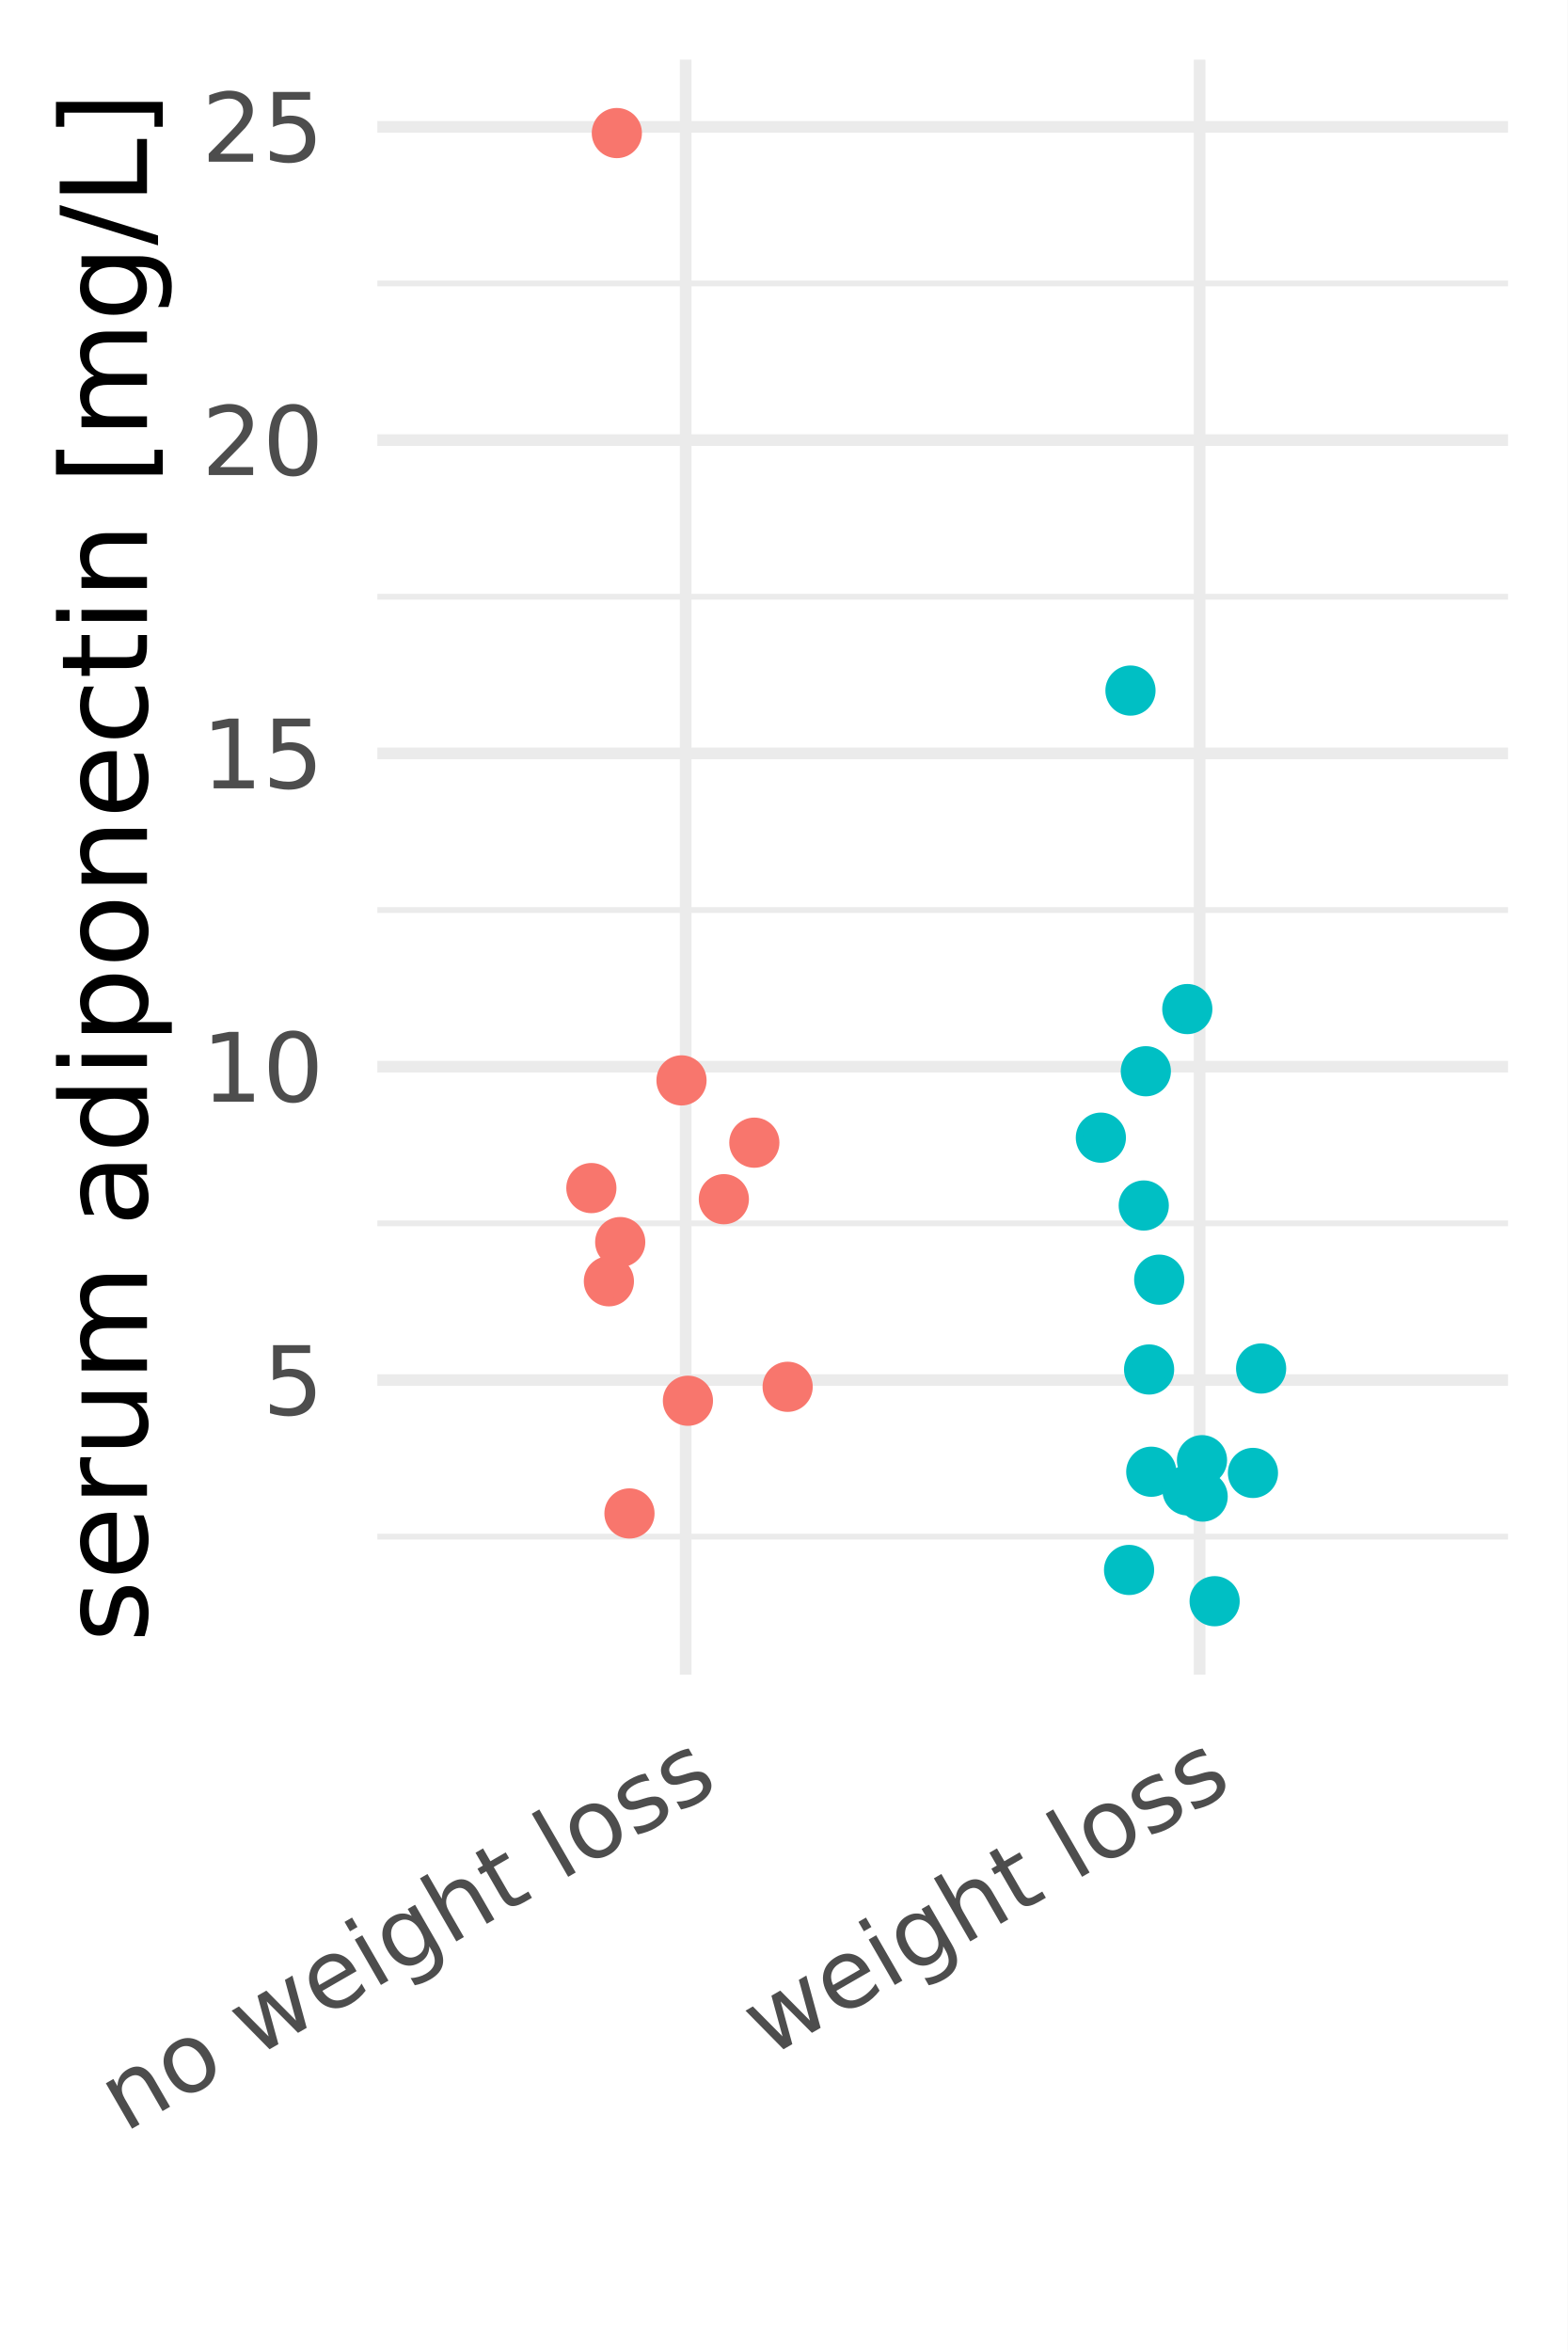
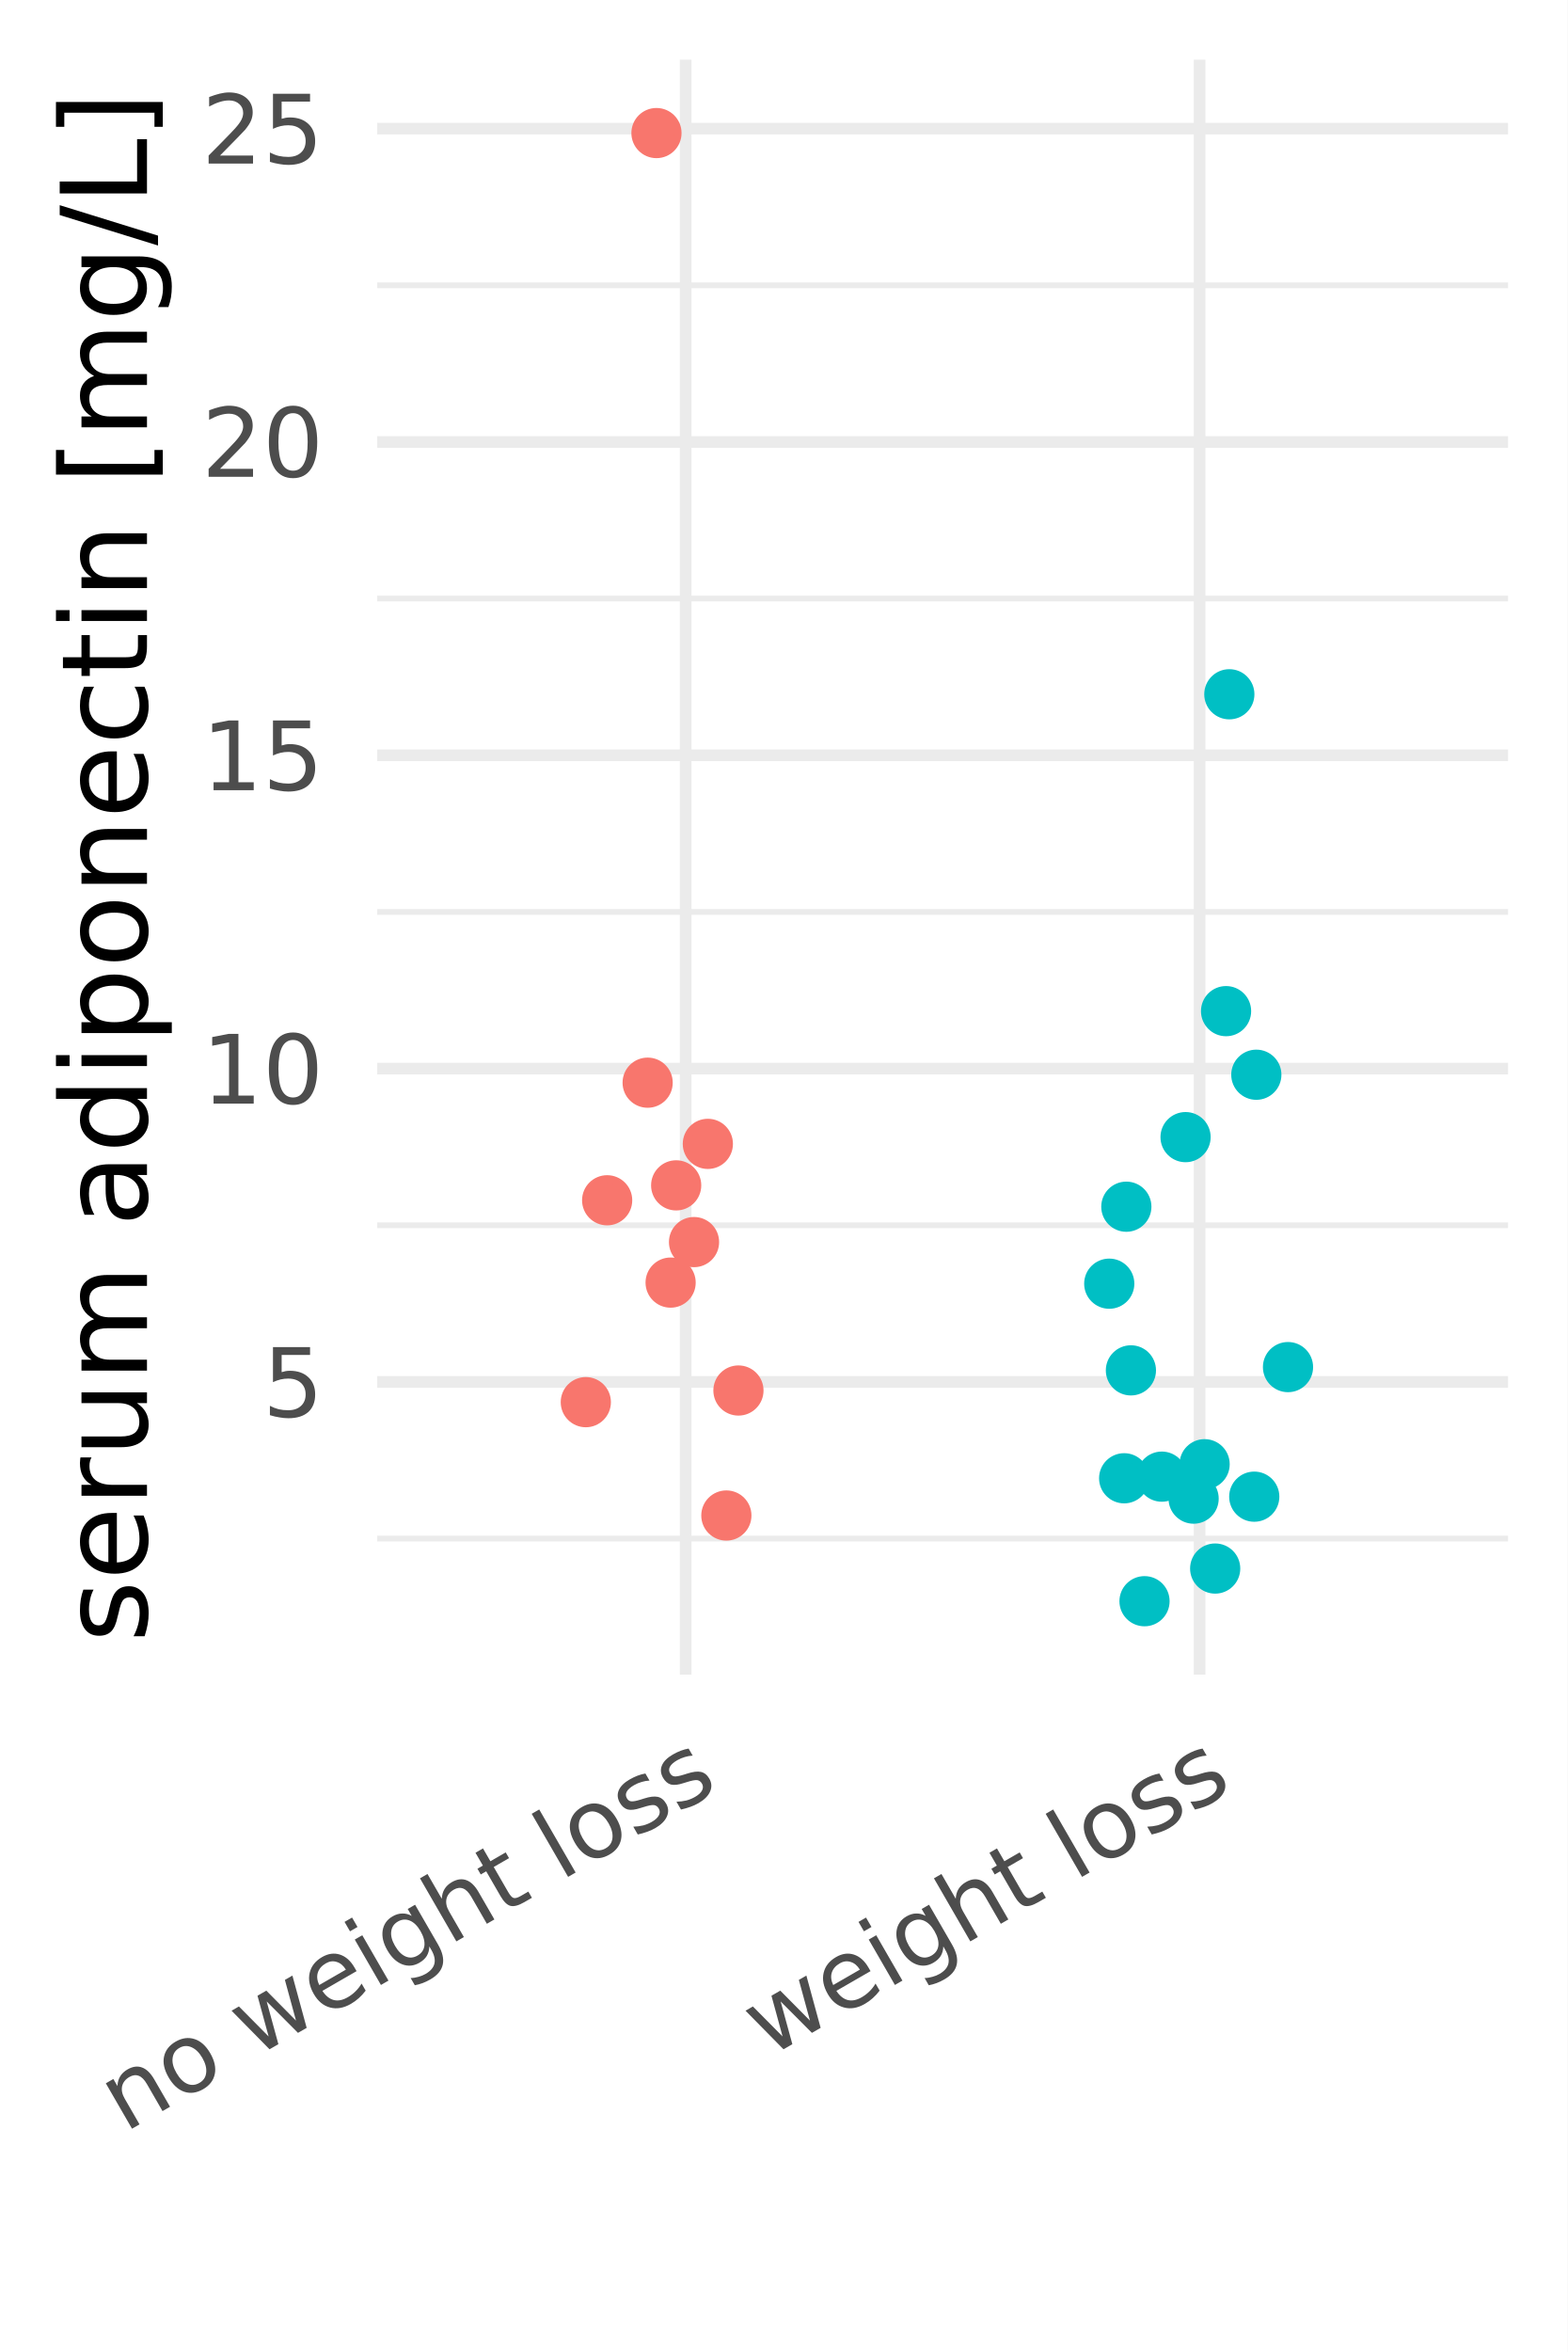
- <svg xmlns="http://www.w3.org/2000/svg" viewBox="0 0 144.00 216.00">
+ <svg xmlns="http://www.w3.org/2000/svg" class="svglite" width="144.00pt" height="216.00pt" viewBox="0 0 144.00 216.00">
  <defs>
    <style type="text/css">
-     line, polyline, polygon, path, rect, circle {
+     .svglite line, .svglite polyline, .svglite polygon, .svglite path, .svglite rect, .svglite circle {
      fill: none;
      stroke: #000000;
      stroke-linecap: round;
      stroke-linejoin: round;
      stroke-miterlimit: 10.00;
    }
  </style>
  </defs>
  <rect width="100%" height="100%" style="stroke: none; fill: #FFFFFF;" />
  <defs>
-     <clipPath id="cpMzQuNjZ8MTM4LjUyfDE1My43OXw1LjQ4">
-       <rect x="34.66" y="5.48" width="103.87" height="148.31" />
-     </clipPath>
-   </defs>
-   <polyline points="34.66,141.12 138.52,141.12 " style="stroke-width: 0.53; stroke: #EBEBEB; stroke-linecap: butt;" clip-path="url(#cpMzQuNjZ8MTM4LjUyfDE1My43OXw1LjQ4)" />
-   <polyline points="34.66,112.35 138.52,112.35 " style="stroke-width: 0.53; stroke: #EBEBEB; stroke-linecap: butt;" clip-path="url(#cpMzQuNjZ8MTM4LjUyfDE1My43OXw1LjQ4)" />
-   <polyline points="34.66,83.58 138.52,83.58 " style="stroke-width: 0.53; stroke: #EBEBEB; stroke-linecap: butt;" clip-path="url(#cpMzQuNjZ8MTM4LjUyfDE1My43OXw1LjQ4)" />
-   <polyline points="34.66,54.80 138.52,54.80 " style="stroke-width: 0.53; stroke: #EBEBEB; stroke-linecap: butt;" clip-path="url(#cpMzQuNjZ8MTM4LjUyfDE1My43OXw1LjQ4)" />
-   <polyline points="34.66,26.03 138.52,26.03 " style="stroke-width: 0.53; stroke: #EBEBEB; stroke-linecap: butt;" clip-path="url(#cpMzQuNjZ8MTM4LjUyfDE1My43OXw1LjQ4)" />
-   <polyline points="34.66,126.74 138.52,126.74 " style="stroke-width: 1.07; stroke: #EBEBEB; stroke-linecap: butt;" clip-path="url(#cpMzQuNjZ8MTM4LjUyfDE1My43OXw1LjQ4)" />
-   <polyline points="34.66,97.96 138.52,97.96 " style="stroke-width: 1.07; stroke: #EBEBEB; stroke-linecap: butt;" clip-path="url(#cpMzQuNjZ8MTM4LjUyfDE1My43OXw1LjQ4)" />
-   <polyline points="34.66,69.19 138.52,69.19 " style="stroke-width: 1.07; stroke: #EBEBEB; stroke-linecap: butt;" clip-path="url(#cpMzQuNjZ8MTM4LjUyfDE1My43OXw1LjQ4)" />
-   <polyline points="34.66,40.42 138.52,40.42 " style="stroke-width: 1.07; stroke: #EBEBEB; stroke-linecap: butt;" clip-path="url(#cpMzQuNjZ8MTM4LjUyfDE1My43OXw1LjQ4)" />
-   <polyline points="34.66,11.65 138.52,11.65 " style="stroke-width: 1.07; stroke: #EBEBEB; stroke-linecap: butt;" clip-path="url(#cpMzQuNjZ8MTM4LjUyfDE1My43OXw1LjQ4)" />
-   <polyline points="62.98,153.79 62.98,5.48 " style="stroke-width: 1.07; stroke: #EBEBEB; stroke-linecap: butt;" clip-path="url(#cpMzQuNjZ8MTM4LjUyfDE1My43OXw1LjQ4)" />
-   <polyline points="110.19,153.79 110.19,5.48 " style="stroke-width: 1.07; stroke: #EBEBEB; stroke-linecap: butt;" clip-path="url(#cpMzQuNjZ8MTM4LjUyfDE1My43OXw1LjQ4)" />
-   <circle cx="109.08" cy="136.87" r="1.95" style="stroke-width: 0.71; stroke: #00BFC4; fill: #00BFC4;" clip-path="url(#cpMzQuNjZ8MTM4LjUyfDE1My43OXw1LjQ4)" />
-   <circle cx="106.48" cy="117.52" r="1.95" style="stroke-width: 0.71; stroke: #00BFC4; fill: #00BFC4;" clip-path="url(#cpMzQuNjZ8MTM4LjUyfDE1My43OXw1LjQ4)" />
-   <circle cx="103.84" cy="63.42" r="1.95" style="stroke-width: 0.71; stroke: #00BFC4; fill: #00BFC4;" clip-path="url(#cpMzQuNjZ8MTM4LjUyfDE1My43OXw1LjQ4)" />
-   <circle cx="101.12" cy="104.48" r="1.95" style="stroke-width: 0.71; stroke: #00BFC4; fill: #00BFC4;" clip-path="url(#cpMzQuNjZ8MTM4LjUyfDE1My43OXw1LjQ4)" />
-   <circle cx="105.06" cy="110.71" r="1.95" style="stroke-width: 0.71; stroke: #00BFC4; fill: #00BFC4;" clip-path="url(#cpMzQuNjZ8MTM4LjUyfDE1My43OXw1LjQ4)" />
-   <circle cx="110.47" cy="137.44" r="1.95" style="stroke-width: 0.71; stroke: #00BFC4; fill: #00BFC4;" clip-path="url(#cpMzQuNjZ8MTM4LjUyfDE1My43OXw1LjQ4)" />
-   <circle cx="105.75" cy="135.16" r="1.95" style="stroke-width: 0.71; stroke: #00BFC4; fill: #00BFC4;" clip-path="url(#cpMzQuNjZ8MTM4LjUyfDE1My43OXw1LjQ4)" />
-   <circle cx="110.41" cy="134.10" r="1.95" style="stroke-width: 0.71; stroke: #00BFC4; fill: #00BFC4;" clip-path="url(#cpMzQuNjZ8MTM4LjUyfDE1My43OXw1LjQ4)" />
-   <circle cx="115.09" cy="135.27" r="1.95" style="stroke-width: 0.71; stroke: #00BFC4; fill: #00BFC4;" clip-path="url(#cpMzQuNjZ8MTM4LjUyfDE1My43OXw1LjQ4)" />
-   <circle cx="111.57" cy="147.05" r="1.95" style="stroke-width: 0.71; stroke: #00BFC4; fill: #00BFC4;" clip-path="url(#cpMzQuNjZ8MTM4LjUyfDE1My43OXw1LjQ4)" />
-   <circle cx="105.25" cy="98.38" r="1.95" style="stroke-width: 0.71; stroke: #00BFC4; fill: #00BFC4;" clip-path="url(#cpMzQuNjZ8MTM4LjUyfDE1My43OXw1LjQ4)" />
-   <circle cx="105.55" cy="125.77" r="1.95" style="stroke-width: 0.71; stroke: #00BFC4; fill: #00BFC4;" clip-path="url(#cpMzQuNjZ8MTM4LjUyfDE1My43OXw1LjQ4)" />
-   <circle cx="115.84" cy="125.68" r="1.95" style="stroke-width: 0.71; stroke: #00BFC4; fill: #00BFC4;" clip-path="url(#cpMzQuNjZ8MTM4LjUyfDE1My43OXw1LjQ4)" />
-   <circle cx="103.71" cy="144.18" r="1.95" style="stroke-width: 0.71; stroke: #00BFC4; fill: #00BFC4;" clip-path="url(#cpMzQuNjZ8MTM4LjUyfDE1My43OXw1LjQ4)" />
-   <circle cx="109.06" cy="92.67" r="1.95" style="stroke-width: 0.71; stroke: #00BFC4; fill: #00BFC4;" clip-path="url(#cpMzQuNjZ8MTM4LjUyfDE1My43OXw1LjQ4)" />
-   <circle cx="72.35" cy="127.36" r="1.95" style="stroke-width: 0.71; stroke: #F8766D; fill: #F8766D;" clip-path="url(#cpMzQuNjZ8MTM4LjUyfDE1My43OXw1LjQ4)" />
-   <circle cx="69.29" cy="104.94" r="1.95" style="stroke-width: 0.71; stroke: #F8766D; fill: #F8766D;" clip-path="url(#cpMzQuNjZ8MTM4LjUyfDE1My43OXw1LjQ4)" />
-   <circle cx="66.49" cy="110.13" r="1.95" style="stroke-width: 0.71; stroke: #F8766D; fill: #F8766D;" clip-path="url(#cpMzQuNjZ8MTM4LjUyfDE1My43OXw1LjQ4)" />
-   <circle cx="62.60" cy="99.22" r="1.95" style="stroke-width: 0.71; stroke: #F8766D; fill: #F8766D;" clip-path="url(#cpMzQuNjZ8MTM4LjUyfDE1My43OXw1LjQ4)" />
-   <circle cx="54.32" cy="109.11" r="1.95" style="stroke-width: 0.71; stroke: #F8766D; fill: #F8766D;" clip-path="url(#cpMzQuNjZ8MTM4LjUyfDE1My43OXw1LjQ4)" />
-   <circle cx="56.97" cy="114.07" r="1.95" style="stroke-width: 0.71; stroke: #F8766D; fill: #F8766D;" clip-path="url(#cpMzQuNjZ8MTM4LjUyfDE1My43OXw1LjQ4)" />
-   <circle cx="63.19" cy="128.64" r="1.95" style="stroke-width: 0.71; stroke: #F8766D; fill: #F8766D;" clip-path="url(#cpMzQuNjZ8MTM4LjUyfDE1My43OXw1LjQ4)" />
-   <circle cx="55.93" cy="117.67" r="1.95" style="stroke-width: 0.71; stroke: #F8766D; fill: #F8766D;" clip-path="url(#cpMzQuNjZ8MTM4LjUyfDE1My43OXw1LjQ4)" />
-   <circle cx="57.82" cy="138.99" r="1.95" style="stroke-width: 0.71; stroke: #F8766D; fill: #F8766D;" clip-path="url(#cpMzQuNjZ8MTM4LjUyfDE1My43OXw1LjQ4)" />
-   <circle cx="56.66" cy="12.22" r="1.95" style="stroke-width: 0.71; stroke: #F8766D; fill: #F8766D;" clip-path="url(#cpMzQuNjZ8MTM4LjUyfDE1My43OXw1LjQ4)" />
-   <defs>
-     <clipPath id="cpMC4wMHwxNDQuMDB8MjE2LjAwfDAuMDA=">
+     <clipPath id="cpMC4wMHwxNDQuMDB8MC4wMHwyMTYuMDA=">
      <rect x="0.00" y="0.00" width="144.00" height="216.00" />
    </clipPath>
  </defs>
-   <g clip-path="url(#cpMC4wMHwxNDQuMDB8MjE2LjAwfDAuMDA=)">
-     <text x="24.13" y="129.94" style="font-size: 8.80px; fill: #4D4D4D; font-family: DejaVu Sans;" textLength="5.60px" lengthAdjust="spacingAndGlyphs">5</text>
+   <g clip-path="url(#cpMC4wMHwxNDQuMDB8MC4wMHwyMTYuMDA=)">
+ </g>
+   <defs>
+     <clipPath id="cpMzQuNjV8MTM4LjUyfDUuNDh8MTUzLjc5">
+       <rect x="34.65" y="5.48" width="103.87" height="148.31" />
+     </clipPath>
+   </defs>
+   <g clip-path="url(#cpMzQuNjV8MTM4LjUyfDUuNDh8MTUzLjc5)">
+     <polyline points="34.65,141.30 138.52,141.30 " style="stroke-width: 0.53; stroke: #EBEBEB; stroke-linecap: butt;" />
+     <polyline points="34.65,112.53 138.52,112.53 " style="stroke-width: 0.53; stroke: #EBEBEB; stroke-linecap: butt;" />
+     <polyline points="34.65,83.75 138.52,83.75 " style="stroke-width: 0.53; stroke: #EBEBEB; stroke-linecap: butt;" />
+     <polyline points="34.65,54.97 138.52,54.97 " style="stroke-width: 0.53; stroke: #EBEBEB; stroke-linecap: butt;" />
+     <polyline points="34.65,26.20 138.52,26.20 " style="stroke-width: 0.53; stroke: #EBEBEB; stroke-linecap: butt;" />
+     <polyline points="34.65,126.91 138.52,126.91 " style="stroke-width: 1.07; stroke: #EBEBEB; stroke-linecap: butt;" />
+     <polyline points="34.65,98.14 138.52,98.14 " style="stroke-width: 1.07; stroke: #EBEBEB; stroke-linecap: butt;" />
+     <polyline points="34.65,69.36 138.52,69.36 " style="stroke-width: 1.07; stroke: #EBEBEB; stroke-linecap: butt;" />
+     <polyline points="34.65,40.59 138.52,40.59 " style="stroke-width: 1.07; stroke: #EBEBEB; stroke-linecap: butt;" />
+     <polyline points="34.65,11.81 138.52,11.81 " style="stroke-width: 1.07; stroke: #EBEBEB; stroke-linecap: butt;" />
+     <polyline points="62.98,153.79 62.98,5.48 " style="stroke-width: 1.07; stroke: #EBEBEB; stroke-linecap: butt;" />
+     <polyline points="110.19,153.79 110.19,5.48 " style="stroke-width: 1.07; stroke: #EBEBEB; stroke-linecap: butt;" />
+     <circle cx="115.21" cy="137.45" r="1.95" style="stroke-width: 0.71; stroke: #00BFC4; fill: #00BFC4;" />
+     <circle cx="101.89" cy="117.89" r="1.95" style="stroke-width: 0.71; stroke: #00BFC4; fill: #00BFC4;" />
+     <circle cx="112.92" cy="63.76" r="1.95" style="stroke-width: 0.71; stroke: #00BFC4; fill: #00BFC4;" />
+     <circle cx="108.90" cy="104.43" r="1.95" style="stroke-width: 0.71; stroke: #00BFC4; fill: #00BFC4;" />
+     <circle cx="103.46" cy="110.82" r="1.95" style="stroke-width: 0.71; stroke: #00BFC4; fill: #00BFC4;" />
+     <circle cx="109.64" cy="137.63" r="1.95" style="stroke-width: 0.71; stroke: #00BFC4; fill: #00BFC4;" />
+     <circle cx="103.26" cy="135.76" r="1.95" style="stroke-width: 0.71; stroke: #00BFC4; fill: #00BFC4;" />
+     <circle cx="110.65" cy="134.47" r="1.95" style="stroke-width: 0.71; stroke: #00BFC4; fill: #00BFC4;" />
+     <circle cx="106.72" cy="135.61" r="1.95" style="stroke-width: 0.71; stroke: #00BFC4; fill: #00BFC4;" />
+     <circle cx="105.13" cy="147.05" r="1.95" style="stroke-width: 0.71; stroke: #00BFC4; fill: #00BFC4;" />
+     <circle cx="115.40" cy="98.70" r="1.95" style="stroke-width: 0.71; stroke: #00BFC4; fill: #00BFC4;" />
+     <circle cx="103.88" cy="125.85" r="1.95" style="stroke-width: 0.71; stroke: #00BFC4; fill: #00BFC4;" />
+     <circle cx="118.31" cy="125.55" r="1.95" style="stroke-width: 0.71; stroke: #00BFC4; fill: #00BFC4;" />
+     <circle cx="111.62" cy="144.05" r="1.95" style="stroke-width: 0.71; stroke: #00BFC4; fill: #00BFC4;" />
+     <circle cx="112.62" cy="92.86" r="1.95" style="stroke-width: 0.71; stroke: #00BFC4; fill: #00BFC4;" />
+     <circle cx="67.83" cy="127.70" r="1.95" style="stroke-width: 0.71; stroke: #F8766D; fill: #F8766D;" />
+     <circle cx="65.02" cy="105.05" r="1.95" style="stroke-width: 0.71; stroke: #F8766D; fill: #F8766D;" />
+     <circle cx="55.77" cy="110.23" r="1.95" style="stroke-width: 0.71; stroke: #F8766D; fill: #F8766D;" />
+     <circle cx="59.49" cy="99.43" r="1.95" style="stroke-width: 0.71; stroke: #F8766D; fill: #F8766D;" />
+     <circle cx="62.11" cy="108.86" r="1.95" style="stroke-width: 0.71; stroke: #F8766D; fill: #F8766D;" />
+     <circle cx="63.75" cy="114.07" r="1.95" style="stroke-width: 0.71; stroke: #F8766D; fill: #F8766D;" />
+     <circle cx="53.81" cy="128.77" r="1.95" style="stroke-width: 0.71; stroke: #F8766D; fill: #F8766D;" />
+     <circle cx="61.60" cy="117.79" r="1.95" style="stroke-width: 0.71; stroke: #F8766D; fill: #F8766D;" />
+     <circle cx="66.72" cy="139.18" r="1.95" style="stroke-width: 0.71; stroke: #F8766D; fill: #F8766D;" />
+     <circle cx="60.30" cy="12.22" r="1.95" style="stroke-width: 0.71; stroke: #F8766D; fill: #F8766D;" />
  </g>
-   <g clip-path="url(#cpMC4wMHwxNDQuMDB8MjE2LjAwfDAuMDA=)">
-     <text x="18.53" y="101.17" style="font-size: 8.80px; fill: #4D4D4D; font-family: DejaVu Sans;" textLength="11.20px" lengthAdjust="spacingAndGlyphs">10</text>
-   </g>
-   <g clip-path="url(#cpMC4wMHwxNDQuMDB8MjE2LjAwfDAuMDA=)">
-     <text x="18.53" y="72.40" style="font-size: 8.80px; fill: #4D4D4D; font-family: DejaVu Sans;" textLength="11.20px" lengthAdjust="spacingAndGlyphs">15</text>
-   </g>
-   <g clip-path="url(#cpMC4wMHwxNDQuMDB8MjE2LjAwfDAuMDA=)">
-     <text x="18.53" y="43.63" style="font-size: 8.80px; fill: #4D4D4D; font-family: DejaVu Sans;" textLength="11.20px" lengthAdjust="spacingAndGlyphs">20</text>
-   </g>
-   <g clip-path="url(#cpMC4wMHwxNDQuMDB8MjE2LjAwfDAuMDA=)">
-     <text x="18.53" y="14.85" style="font-size: 8.80px; fill: #4D4D4D; font-family: DejaVu Sans;" textLength="11.20px" lengthAdjust="spacingAndGlyphs">25</text>
-   </g>
-   <g clip-path="url(#cpMC4wMHwxNDQuMDB8MjE2LjAwfDAuMDA=)">
-     <text transform="translate(11.44,195.89) rotate(-30)" style="font-size: 8.80px; fill: #4D4D4D; font-family: DejaVu Sans;" textLength="63.22px" lengthAdjust="spacingAndGlyphs">no weight loss</text>
-   </g>
-   <g clip-path="url(#cpMC4wMHwxNDQuMDB8MjE2LjAwfDAuMDA=)">
-     <text transform="translate(70.56,189.01) rotate(-30)" style="font-size: 8.80px; fill: #4D4D4D; font-family: DejaVu Sans;" textLength="49.47px" lengthAdjust="spacingAndGlyphs">weight loss</text>
-   </g>
-   <g clip-path="url(#cpMC4wMHwxNDQuMDB8MjE2LjAwfDAuMDA=)">
-     <text transform="translate(13.50,150.85) rotate(-90)" style="font-size: 11.00px; font-family: DejaVu Sans;" textLength="142.44px" lengthAdjust="spacingAndGlyphs">serum adiponectin [mg/L]</text>
+   <g clip-path="url(#cpMC4wMHwxNDQuMDB8MC4wMHwyMTYuMDA=)">
+     <text x="29.72" y="130.12" text-anchor="end" style="font-size: 8.80px; fill: #4D4D4D; font-family: DejaVu Sans;" textLength="5.59px" lengthAdjust="spacingAndGlyphs">5</text>
+     <text x="29.72" y="101.35" text-anchor="end" style="font-size: 8.80px; fill: #4D4D4D; font-family: DejaVu Sans;" textLength="11.19px" lengthAdjust="spacingAndGlyphs">10</text>
+     <text x="29.72" y="72.57" text-anchor="end" style="font-size: 8.80px; fill: #4D4D4D; font-family: DejaVu Sans;" textLength="11.19px" lengthAdjust="spacingAndGlyphs">15</text>
+     <text x="29.72" y="43.79" text-anchor="end" style="font-size: 8.80px; fill: #4D4D4D; font-family: DejaVu Sans;" textLength="11.19px" lengthAdjust="spacingAndGlyphs">20</text>
+     <text x="29.72" y="15.02" text-anchor="end" style="font-size: 8.80px; fill: #4D4D4D; font-family: DejaVu Sans;" textLength="11.19px" lengthAdjust="spacingAndGlyphs">25</text>
+     <text transform="translate(66.19,164.28) rotate(-30)" text-anchor="end" style="font-size: 8.80px; fill: #4D4D4D; font-family: DejaVu Sans;" textLength="63.22px" lengthAdjust="spacingAndGlyphs">no weight loss</text>
+     <text transform="translate(113.40,164.28) rotate(-30)" text-anchor="end" style="font-size: 8.80px; fill: #4D4D4D; font-family: DejaVu Sans;" textLength="49.46px" lengthAdjust="spacingAndGlyphs">weight loss</text>
+     <text transform="translate(13.50,79.64) rotate(-90)" text-anchor="middle" style="font-size: 11.00px; font-family: DejaVu Sans;" textLength="142.44px" lengthAdjust="spacingAndGlyphs">serum adiponectin [mg/L]</text>
  </g>
</svg>
